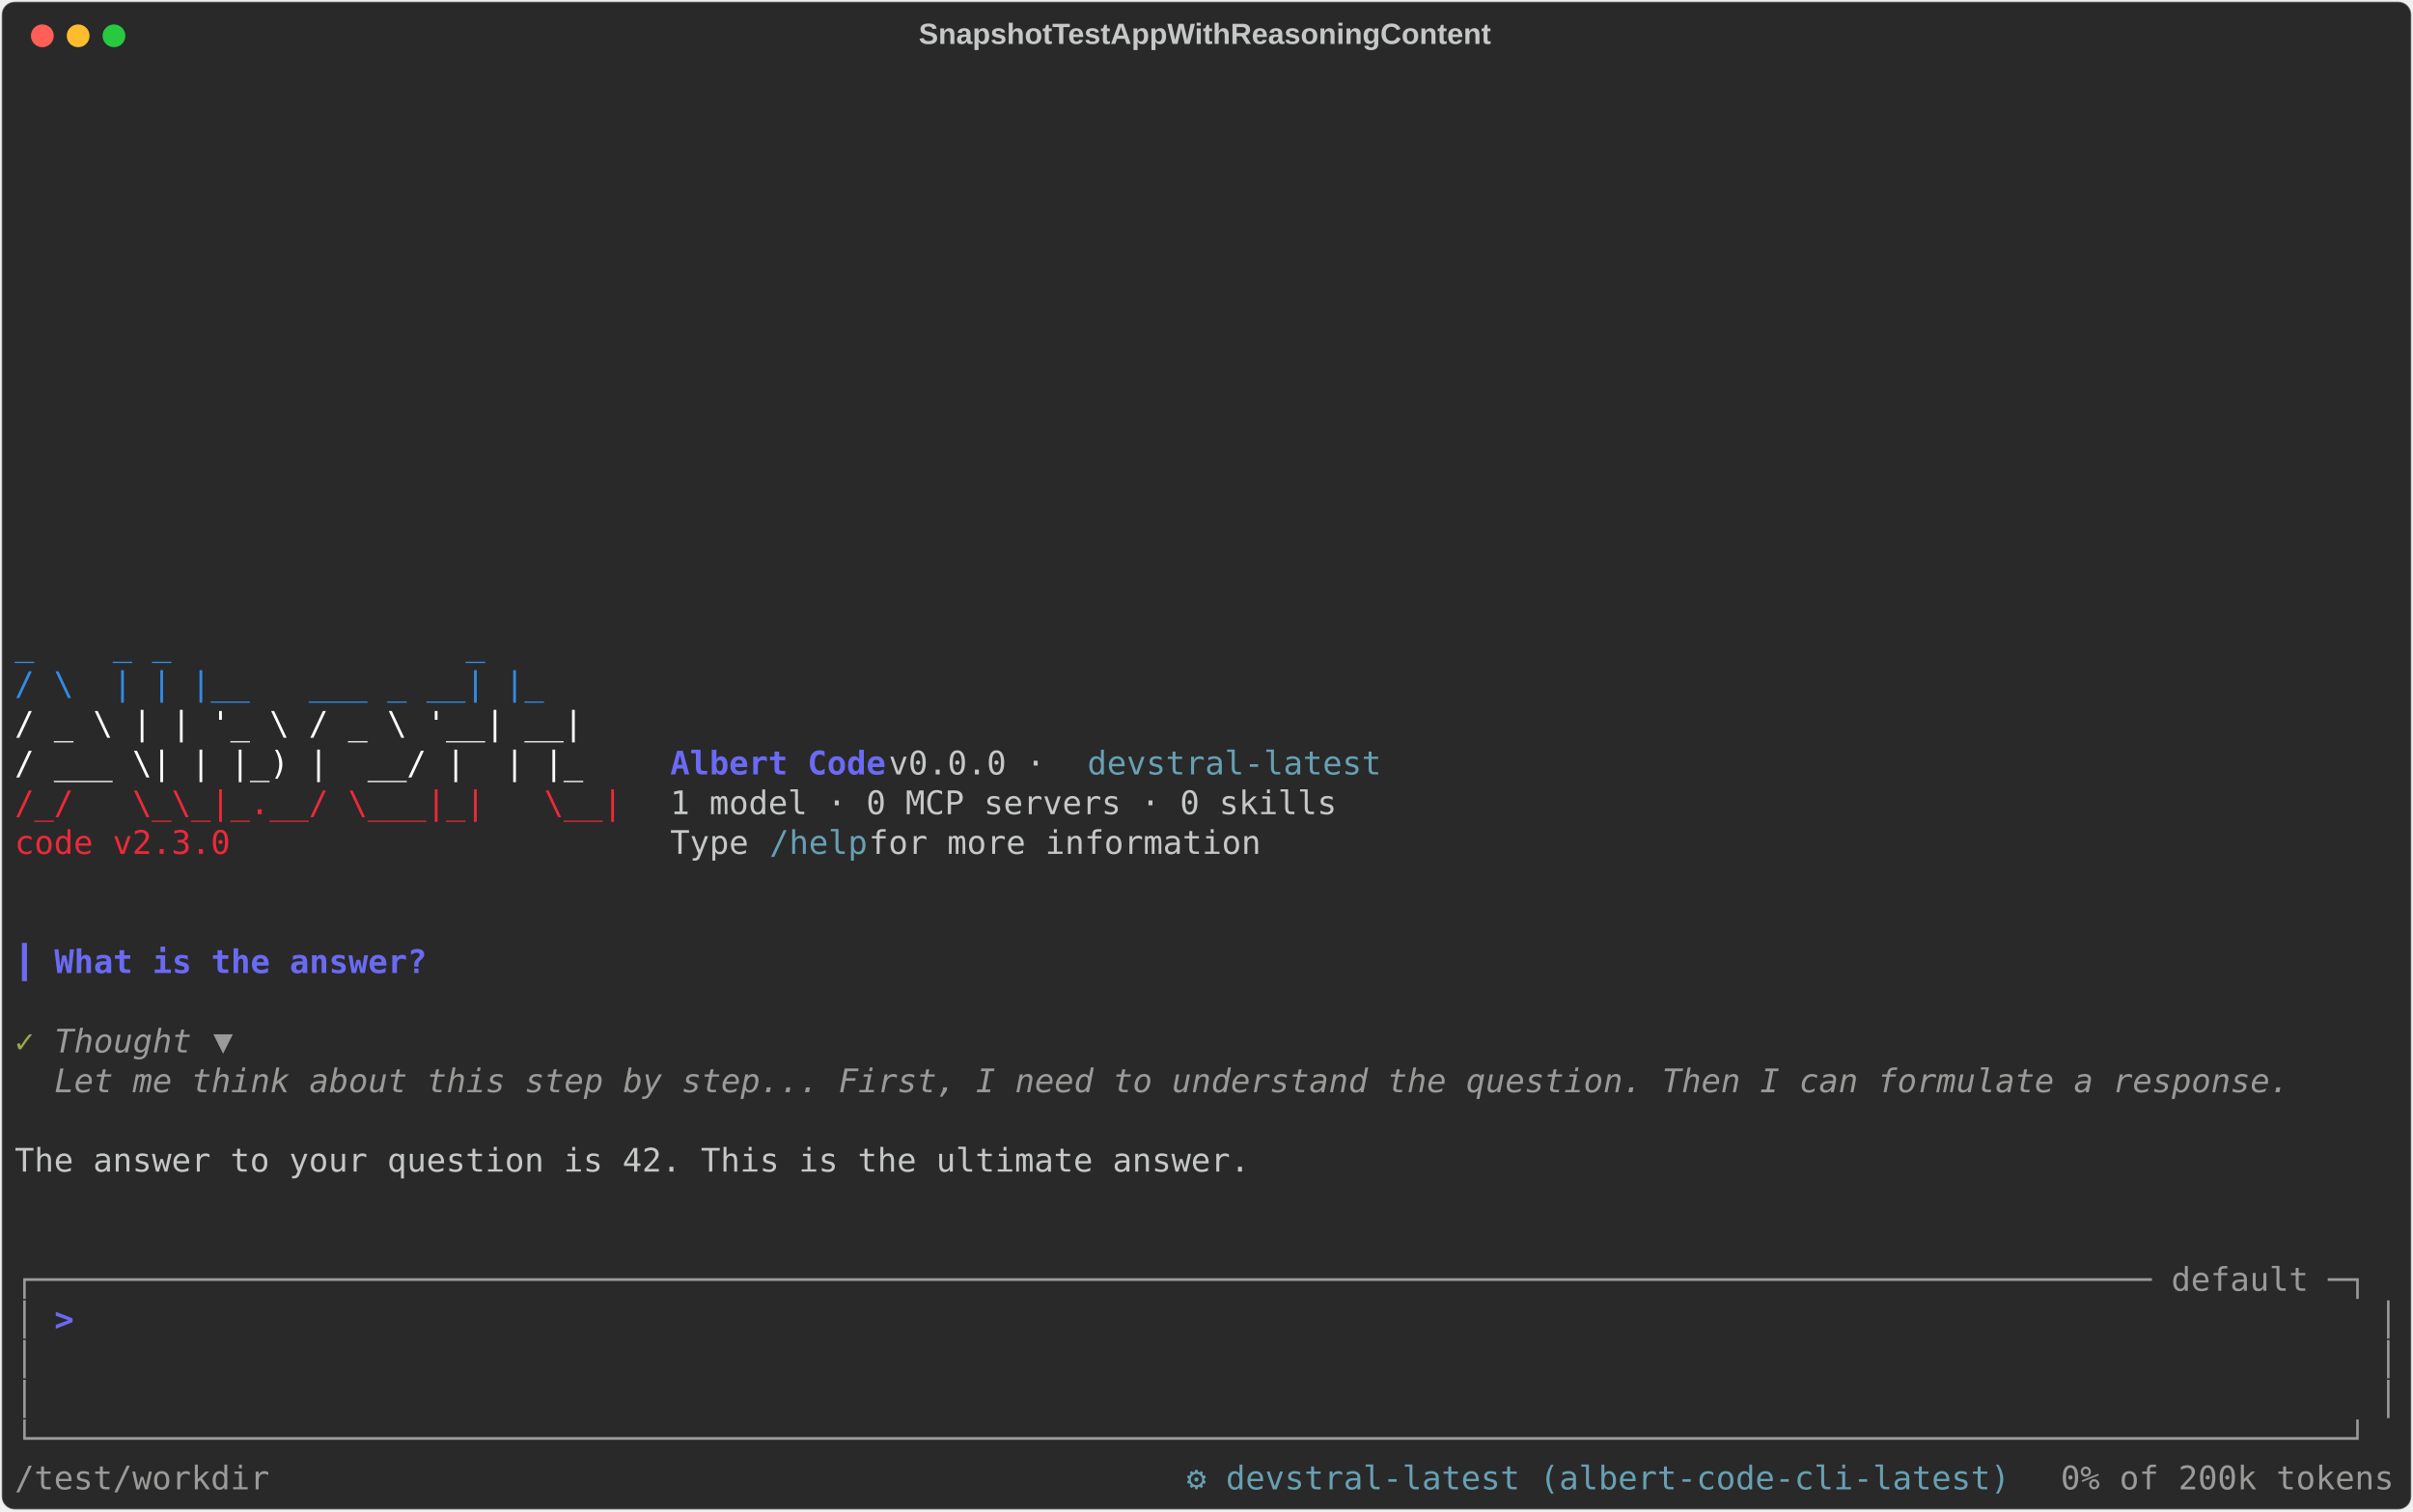
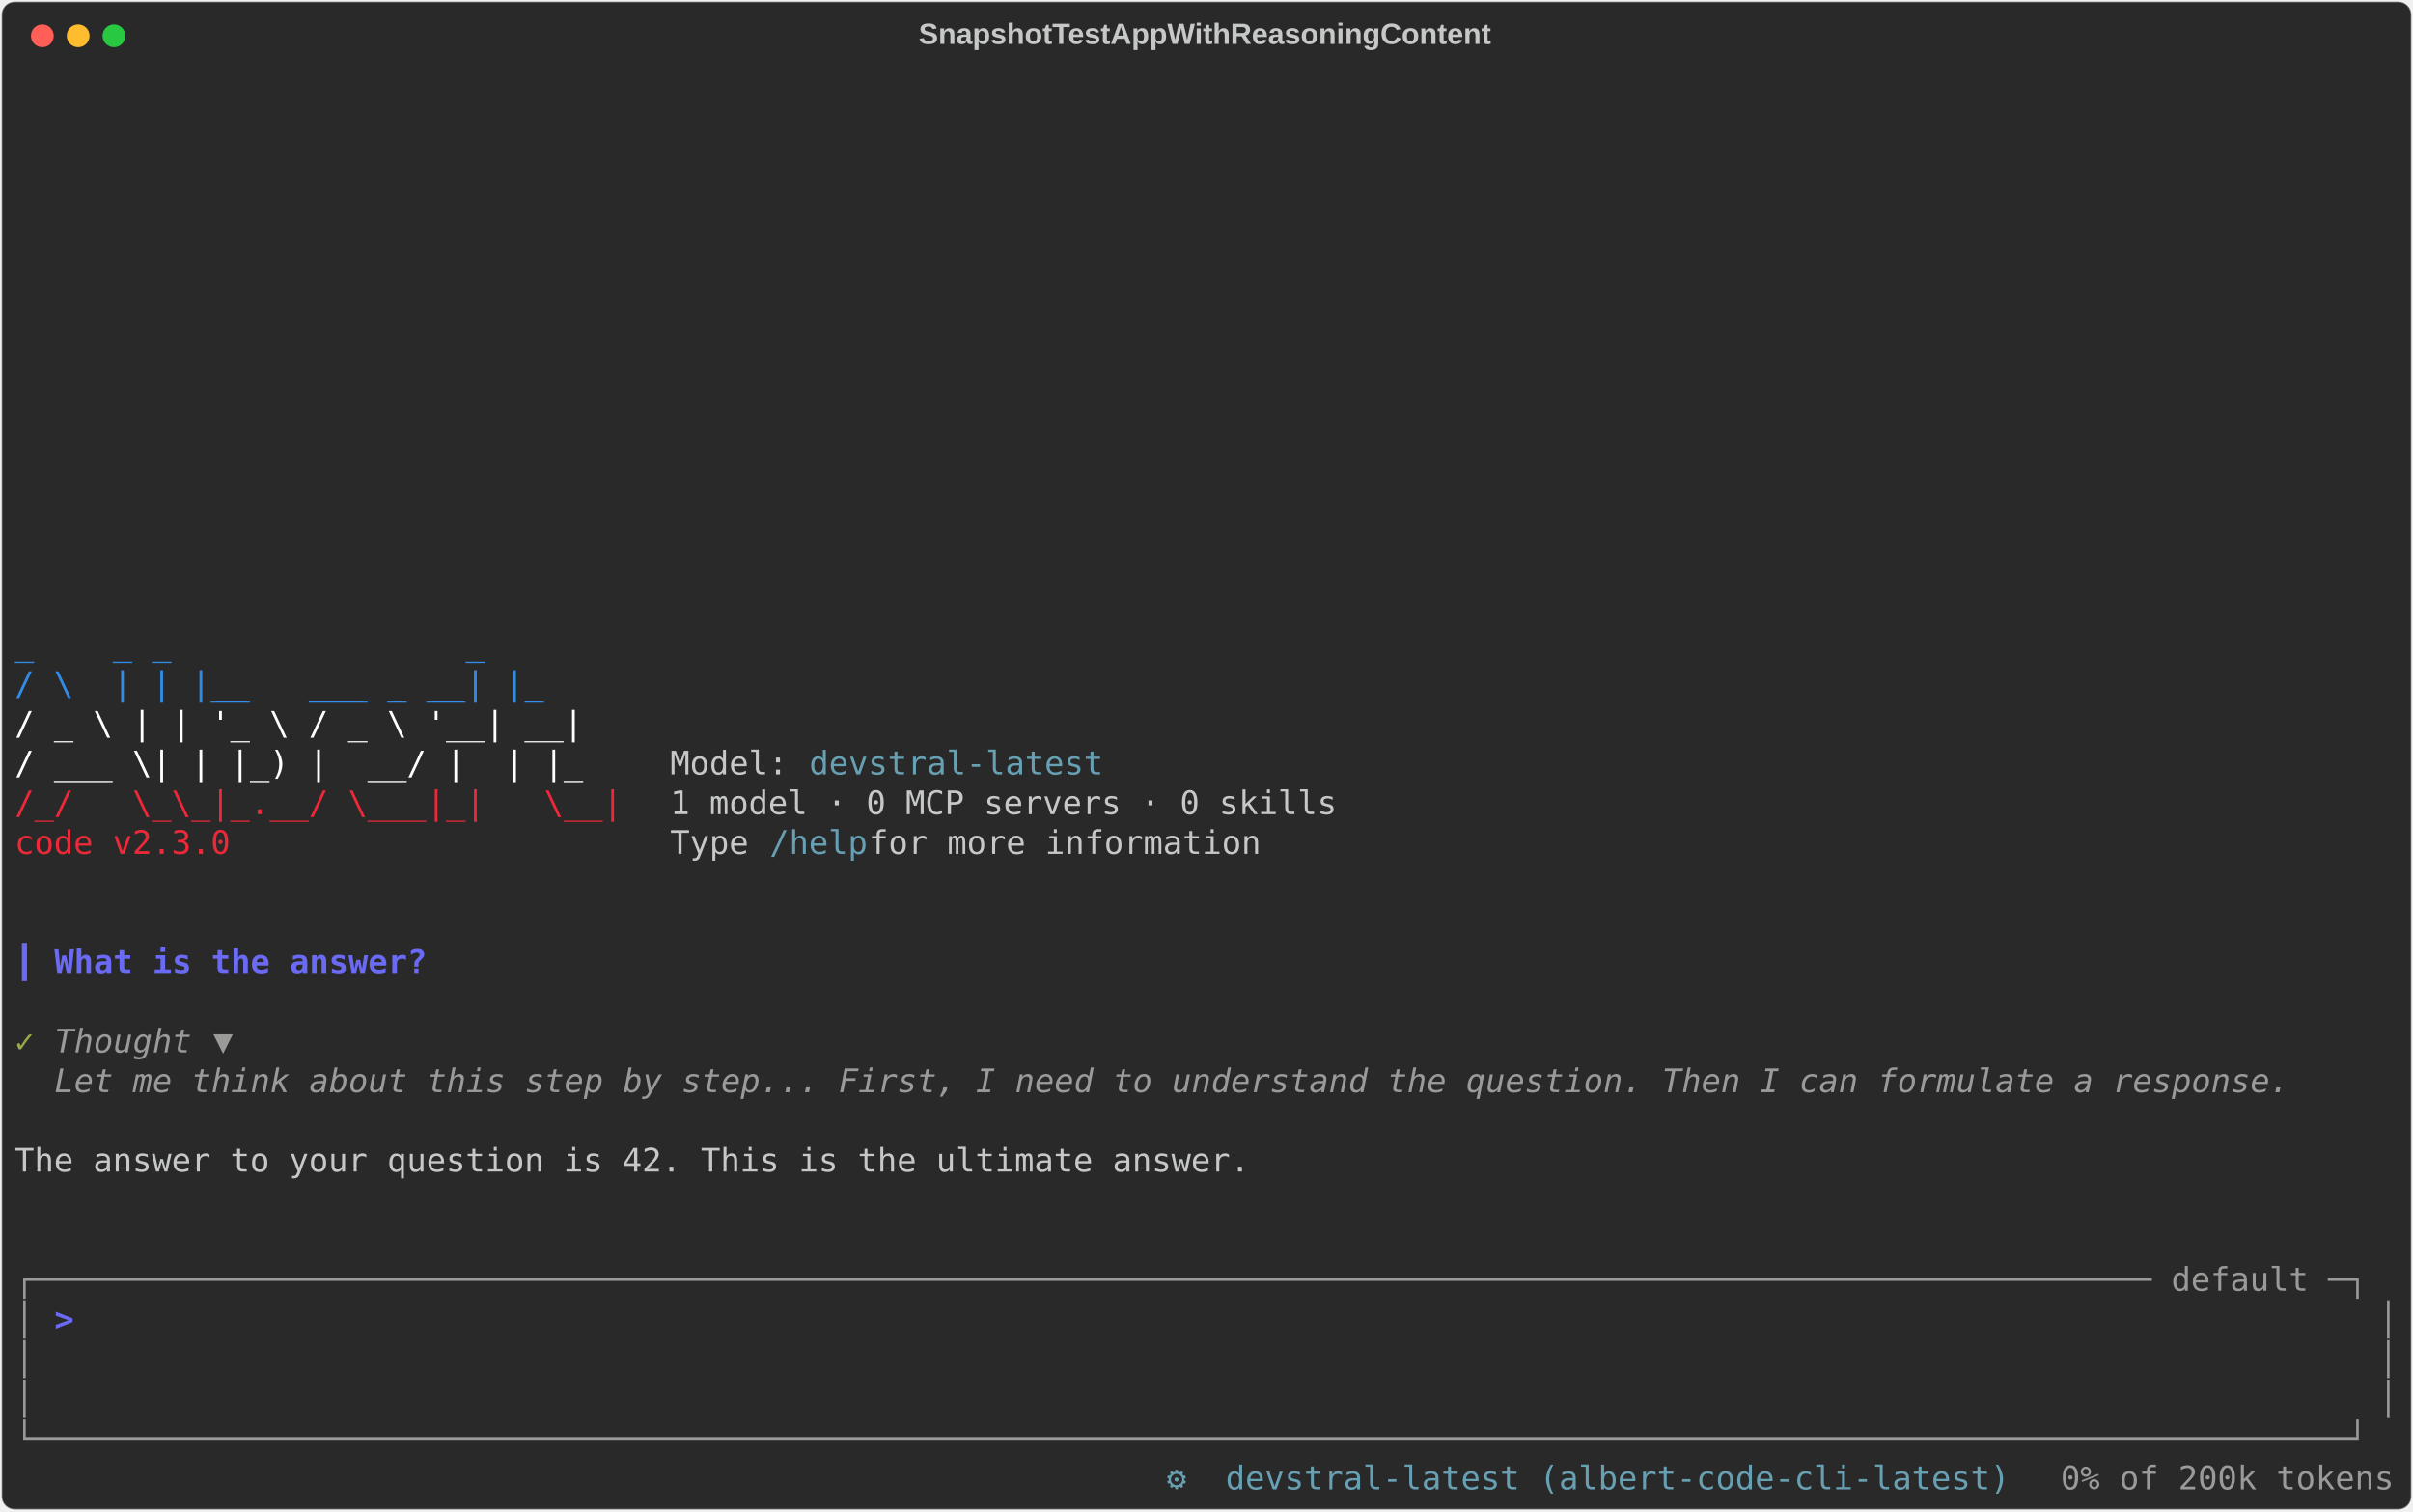
<svg xmlns="http://www.w3.org/2000/svg" class="rich-terminal" viewBox="0 0 1482 928.4">
  <style>

    @font-face {
        font-family: "Fira Code";
        src: local("FiraCode-Regular"),
                url("https://cdnjs.cloudflare.com/ajax/libs/firacode/6.2.0/woff2/FiraCode-Regular.woff2") format("woff2"),
                url("https://cdnjs.cloudflare.com/ajax/libs/firacode/6.2.0/woff/FiraCode-Regular.woff") format("woff");
        font-style: normal;
        font-weight: 400;
    }
    @font-face {
        font-family: "Fira Code";
        src: local("FiraCode-Bold"),
                url("https://cdnjs.cloudflare.com/ajax/libs/firacode/6.2.0/woff2/FiraCode-Bold.woff2") format("woff2"),
                url("https://cdnjs.cloudflare.com/ajax/libs/firacode/6.2.0/woff/FiraCode-Bold.woff") format("woff");
        font-style: bold;
        font-weight: 700;
    }

    .terminal-matrix {
        font-family: Fira Code, monospace;
        font-size: 20px;
        line-height: 24.4px;
        font-variant-east-asian: full-width;
    }

    .terminal-title {
        font-size: 18px;
        font-weight: bold;
        font-family: arial;
    }

    .terminal-r1 { fill: #c5c8c6 }
.terminal-r2 { fill: #318ce7 }
.terminal-r3 { fill: #ffffff }
- .terminal-r4 { fill: #6a6af4;font-weight: bold }
- .terminal-r5 { fill: #68a0b3 }
- .terminal-r6 { fill: #ed2939 }
- .terminal-r7 { fill: #6a6af4 }
+ .terminal-r4 { fill: #68a0b3 }
+ .terminal-r5 { fill: #ed2939 }
+ .terminal-r6 { fill: #6a6af4 }
+ .terminal-r7 { fill: #6a6af4;font-weight: bold }
.terminal-r8 { fill: #98a84b }
.terminal-r9 { fill: #9a9b99;font-style: italic; }
.terminal-r10 { fill: #9a9b99 }
    </style>
  <defs>
    <clipPath id="terminal-clip-terminal">
      <rect x="0" y="0" width="1463.0" height="877.4" />
    </clipPath>
    <clipPath id="terminal-line-0">
      <rect x="0" y="1.5" width="1464" height="24.65" />
    </clipPath>
    <clipPath id="terminal-line-1">
      <rect x="0" y="25.9" width="1464" height="24.65" />
    </clipPath>
    <clipPath id="terminal-line-2">
      <rect x="0" y="50.3" width="1464" height="24.65" />
    </clipPath>
    <clipPath id="terminal-line-3">
      <rect x="0" y="74.7" width="1464" height="24.65" />
    </clipPath>
    <clipPath id="terminal-line-4">
      <rect x="0" y="99.1" width="1464" height="24.65" />
    </clipPath>
    <clipPath id="terminal-line-5">
      <rect x="0" y="123.5" width="1464" height="24.65" />
    </clipPath>
    <clipPath id="terminal-line-6">
      <rect x="0" y="147.9" width="1464" height="24.65" />
    </clipPath>
    <clipPath id="terminal-line-7">
      <rect x="0" y="172.3" width="1464" height="24.65" />
    </clipPath>
    <clipPath id="terminal-line-8">
      <rect x="0" y="196.7" width="1464" height="24.65" />
    </clipPath>
    <clipPath id="terminal-line-9">
      <rect x="0" y="221.1" width="1464" height="24.65" />
    </clipPath>
    <clipPath id="terminal-line-10">
      <rect x="0" y="245.5" width="1464" height="24.65" />
    </clipPath>
    <clipPath id="terminal-line-11">
      <rect x="0" y="269.9" width="1464" height="24.65" />
    </clipPath>
    <clipPath id="terminal-line-12">
      <rect x="0" y="294.3" width="1464" height="24.65" />
    </clipPath>
    <clipPath id="terminal-line-13">
      <rect x="0" y="318.7" width="1464" height="24.65" />
    </clipPath>
    <clipPath id="terminal-line-14">
      <rect x="0" y="343.1" width="1464" height="24.65" />
    </clipPath>
    <clipPath id="terminal-line-15">
      <rect x="0" y="367.5" width="1464" height="24.65" />
    </clipPath>
    <clipPath id="terminal-line-16">
      <rect x="0" y="391.9" width="1464" height="24.65" />
    </clipPath>
    <clipPath id="terminal-line-17">
      <rect x="0" y="416.3" width="1464" height="24.65" />
    </clipPath>
    <clipPath id="terminal-line-18">
      <rect x="0" y="440.7" width="1464" height="24.65" />
    </clipPath>
    <clipPath id="terminal-line-19">
      <rect x="0" y="465.1" width="1464" height="24.65" />
    </clipPath>
    <clipPath id="terminal-line-20">
      <rect x="0" y="489.5" width="1464" height="24.65" />
    </clipPath>
    <clipPath id="terminal-line-21">
      <rect x="0" y="513.9" width="1464" height="24.65" />
    </clipPath>
    <clipPath id="terminal-line-22">
      <rect x="0" y="538.3" width="1464" height="24.65" />
    </clipPath>
    <clipPath id="terminal-line-23">
      <rect x="0" y="562.7" width="1464" height="24.65" />
    </clipPath>
    <clipPath id="terminal-line-24">
      <rect x="0" y="587.1" width="1464" height="24.65" />
    </clipPath>
    <clipPath id="terminal-line-25">
      <rect x="0" y="611.5" width="1464" height="24.65" />
    </clipPath>
    <clipPath id="terminal-line-26">
      <rect x="0" y="635.9" width="1464" height="24.65" />
    </clipPath>
    <clipPath id="terminal-line-27">
      <rect x="0" y="660.3" width="1464" height="24.65" />
    </clipPath>
    <clipPath id="terminal-line-28">
      <rect x="0" y="684.7" width="1464" height="24.65" />
    </clipPath>
    <clipPath id="terminal-line-29">
      <rect x="0" y="709.1" width="1464" height="24.65" />
    </clipPath>
    <clipPath id="terminal-line-30">
      <rect x="0" y="733.5" width="1464" height="24.65" />
    </clipPath>
    <clipPath id="terminal-line-31">
      <rect x="0" y="757.9" width="1464" height="24.65" />
    </clipPath>
    <clipPath id="terminal-line-32">
      <rect x="0" y="782.3" width="1464" height="24.65" />
    </clipPath>
    <clipPath id="terminal-line-33">
      <rect x="0" y="806.7" width="1464" height="24.65" />
    </clipPath>
    <clipPath id="terminal-line-34">
      <rect x="0" y="831.1" width="1464" height="24.65" />
    </clipPath>
  </defs>
  <rect fill="#292929" stroke="rgba(255,255,255,0.35)" stroke-width="1" x="1" y="1" width="1480" height="926.4" rx="8" />
  <text class="terminal-title" fill="#c5c8c6" text-anchor="middle" x="740" y="27">SnapshotTestAppWithReasoningContent</text>
  <g transform="translate(26,22)">
    <circle cx="0" cy="0" r="7" fill="#ff5f57" />
    <circle cx="22" cy="0" r="7" fill="#febc2e" />
    <circle cx="44" cy="0" r="7" fill="#28c840" />
  </g>
  <g transform="translate(9, 41)" clip-path="url(#terminal-clip-terminal)">
    <g class="terminal-matrix">
      <text class="terminal-r1" x="1464" y="20" textLength="12.2" clip-path="url(#terminal-line-0)">
</text>
      <text class="terminal-r1" x="1464" y="44.4" textLength="12.2" clip-path="url(#terminal-line-1)">
</text>
      <text class="terminal-r1" x="1464" y="68.8" textLength="12.2" clip-path="url(#terminal-line-2)">
</text>
      <text class="terminal-r1" x="1464" y="93.2" textLength="12.2" clip-path="url(#terminal-line-3)">
</text>
      <text class="terminal-r1" x="1464" y="117.6" textLength="12.2" clip-path="url(#terminal-line-4)">
</text>
      <text class="terminal-r1" x="1464" y="142" textLength="12.2" clip-path="url(#terminal-line-5)">
</text>
      <text class="terminal-r1" x="1464" y="166.4" textLength="12.2" clip-path="url(#terminal-line-6)">
</text>
      <text class="terminal-r1" x="1464" y="190.8" textLength="12.2" clip-path="url(#terminal-line-7)">
</text>
      <text class="terminal-r1" x="1464" y="215.2" textLength="12.2" clip-path="url(#terminal-line-8)">
</text>
      <text class="terminal-r1" x="1464" y="239.6" textLength="12.2" clip-path="url(#terminal-line-9)">
</text>
      <text class="terminal-r1" x="1464" y="264" textLength="12.2" clip-path="url(#terminal-line-10)">
</text>
      <text class="terminal-r1" x="1464" y="288.4" textLength="12.2" clip-path="url(#terminal-line-11)">
</text>
      <text class="terminal-r1" x="1464" y="312.8" textLength="12.2" clip-path="url(#terminal-line-12)">
</text>
      <text class="terminal-r1" x="1464" y="337.2" textLength="12.2" clip-path="url(#terminal-line-13)">
</text>
      <text class="terminal-r2" x="0" y="361.6" textLength="378.2" clip-path="url(#terminal-line-14)">    _    _ _               _   </text>
      <text class="terminal-r1" x="1464" y="361.6" textLength="12.2" clip-path="url(#terminal-line-14)">
</text>
      <text class="terminal-r2" x="0" y="386" textLength="378.2" clip-path="url(#terminal-line-15)">   / \  | | |__   ___ _ __| |_ </text>
      <text class="terminal-r1" x="1464" y="386" textLength="12.2" clip-path="url(#terminal-line-15)">
</text>
      <text class="terminal-r3" x="0" y="410.4" textLength="378.2" clip-path="url(#terminal-line-16)">  / _ \ | | '_ \ / _ \ '__| __|</text>
      <text class="terminal-r1" x="1464" y="410.4" textLength="12.2" clip-path="url(#terminal-line-16)">
</text>
      <text class="terminal-r3" x="0" y="434.8" textLength="378.2" clip-path="url(#terminal-line-17)"> / ___ \| | |_) |  __/ |  | |_ </text>
-       <text class="terminal-r4" x="402.6" y="434.8" textLength="134.2" clip-path="url(#terminal-line-17)">Albert Code</text>
-       <text class="terminal-r1" x="536.8" y="434.8" textLength="122" clip-path="url(#terminal-line-17)"> v0.0.0 · </text>
-       <text class="terminal-r5" x="658.8" y="434.8" textLength="183" clip-path="url(#terminal-line-17)">devstral-latest</text>
+       <text class="terminal-r1" x="402.6" y="434.8" textLength="85.4" clip-path="url(#terminal-line-17)">Model: </text>
+       <text class="terminal-r4" x="488" y="434.8" textLength="183" clip-path="url(#terminal-line-17)">devstral-latest</text>
      <text class="terminal-r1" x="1464" y="434.8" textLength="12.2" clip-path="url(#terminal-line-17)">
</text>
-       <text class="terminal-r6" x="0" y="459.2" textLength="378.2" clip-path="url(#terminal-line-18)">/_/   \_\_|_.__/ \___|_|   \__|</text>
+       <text class="terminal-r5" x="0" y="459.2" textLength="378.2" clip-path="url(#terminal-line-18)">/_/   \_\_|_.__/ \___|_|   \__|</text>
      <text class="terminal-r1" x="402.6" y="459.2" textLength="414.8" clip-path="url(#terminal-line-18)">1 model · 0 MCP servers · 0 skills</text>
      <text class="terminal-r1" x="1464" y="459.2" textLength="12.2" clip-path="url(#terminal-line-18)">
</text>
-       <text class="terminal-r6" x="0" y="483.6" textLength="353.8" clip-path="url(#terminal-line-19)">                  code v2.3.0</text>
+       <text class="terminal-r5" x="0" y="483.6" textLength="353.8" clip-path="url(#terminal-line-19)">                  code v2.3.0</text>
      <text class="terminal-r1" x="402.6" y="483.6" textLength="61" clip-path="url(#terminal-line-19)">Type </text>
-       <text class="terminal-r5" x="463.6" y="483.6" textLength="61" clip-path="url(#terminal-line-19)">/help</text>
+       <text class="terminal-r4" x="463.6" y="483.6" textLength="61" clip-path="url(#terminal-line-19)">/help</text>
      <text class="terminal-r1" x="524.6" y="483.6" textLength="256.2" clip-path="url(#terminal-line-19)"> for more information</text>
      <text class="terminal-r1" x="1464" y="483.6" textLength="12.2" clip-path="url(#terminal-line-19)">
</text>
      <text class="terminal-r1" x="1464" y="508" textLength="12.2" clip-path="url(#terminal-line-20)">
</text>
      <text class="terminal-r1" x="1464" y="532.4" textLength="12.2" clip-path="url(#terminal-line-21)">
</text>
-       <text class="terminal-r7" x="0" y="556.8" textLength="12.2" clip-path="url(#terminal-line-22)">┃</text>
-       <text class="terminal-r4" x="24.4" y="556.8" textLength="231.8" clip-path="url(#terminal-line-22)">What is the answer?</text>
+       <text class="terminal-r6" x="0" y="556.8" textLength="12.2" clip-path="url(#terminal-line-22)">┃</text>
+       <text class="terminal-r7" x="24.4" y="556.8" textLength="231.8" clip-path="url(#terminal-line-22)">What is the answer?</text>
      <text class="terminal-r1" x="1464" y="556.8" textLength="12.2" clip-path="url(#terminal-line-22)">
</text>
      <text class="terminal-r1" x="1464" y="581.2" textLength="12.2" clip-path="url(#terminal-line-23)">
</text>
      <text class="terminal-r8" x="0" y="605.6" textLength="12.2" clip-path="url(#terminal-line-24)">✓</text>
      <text class="terminal-r9" x="24.4" y="605.6" textLength="85.4" clip-path="url(#terminal-line-24)">Thought</text>
      <text class="terminal-r9" x="122" y="605.6" textLength="12.2" clip-path="url(#terminal-line-24)">▼</text>
      <text class="terminal-r1" x="1464" y="605.6" textLength="12.2" clip-path="url(#terminal-line-24)">
</text>
      <text class="terminal-r9" x="24.4" y="630" textLength="1390.8" clip-path="url(#terminal-line-25)">Let me think about this step by step... First, I need to understand the question. Then I can formulate a response.</text>
      <text class="terminal-r1" x="1464" y="630" textLength="12.2" clip-path="url(#terminal-line-25)">
</text>
      <text class="terminal-r1" x="1464" y="654.4" textLength="12.2" clip-path="url(#terminal-line-26)">
</text>
      <text class="terminal-r1" x="0" y="678.8" textLength="768.6" clip-path="url(#terminal-line-27)">The answer to your question is 42. This is the ultimate answer.</text>
      <text class="terminal-r1" x="1464" y="678.8" textLength="12.2" clip-path="url(#terminal-line-27)">
</text>
      <text class="terminal-r1" x="1464" y="703.2" textLength="12.2" clip-path="url(#terminal-line-28)">
</text>
      <text class="terminal-r1" x="1464" y="727.6" textLength="12.2" clip-path="url(#terminal-line-29)">
</text>
      <text class="terminal-r10" x="0" y="752" textLength="1464" clip-path="url(#terminal-line-30)">┌──────────────────────────────────────────────────────────────────────────────────────────────────────────── default ─┐</text>
      <text class="terminal-r1" x="1464" y="752" textLength="12.2" clip-path="url(#terminal-line-30)">
</text>
      <text class="terminal-r10" x="0" y="776.4" textLength="12.2" clip-path="url(#terminal-line-31)">│</text>
-       <text class="terminal-r4" x="24.4" y="776.4" textLength="12.2" clip-path="url(#terminal-line-31)">&gt;</text>
+       <text class="terminal-r7" x="24.4" y="776.4" textLength="12.2" clip-path="url(#terminal-line-31)">&gt;</text>
      <text class="terminal-r10" x="1451.8" y="776.4" textLength="12.2" clip-path="url(#terminal-line-31)">│</text>
      <text class="terminal-r1" x="1464" y="776.4" textLength="12.2" clip-path="url(#terminal-line-31)">
</text>
      <text class="terminal-r10" x="0" y="800.8" textLength="12.2" clip-path="url(#terminal-line-32)">│</text>
      <text class="terminal-r10" x="1451.8" y="800.8" textLength="12.2" clip-path="url(#terminal-line-32)">│</text>
      <text class="terminal-r1" x="1464" y="800.8" textLength="12.2" clip-path="url(#terminal-line-32)">
</text>
      <text class="terminal-r10" x="0" y="825.2" textLength="12.2" clip-path="url(#terminal-line-33)">│</text>
      <text class="terminal-r10" x="1451.8" y="825.2" textLength="12.2" clip-path="url(#terminal-line-33)">│</text>
      <text class="terminal-r1" x="1464" y="825.2" textLength="12.2" clip-path="url(#terminal-line-33)">
</text>
      <text class="terminal-r10" x="0" y="849.6" textLength="1464" clip-path="url(#terminal-line-34)">└──────────────────────────────────────────────────────────────────────────────────────────────────────────────────────┘</text>
      <text class="terminal-r1" x="1464" y="849.6" textLength="12.2" clip-path="url(#terminal-line-34)">
</text>
-       <text class="terminal-r10" x="0" y="874" textLength="158.6" clip-path="url(#terminal-line-35)">/test/workdir</text>
-       <text class="terminal-r5" x="719.8" y="874" textLength="512.4" clip-path="url(#terminal-line-35)">⚙ devstral-latest (albert-code-cli-latest)</text>
+       <text class="terminal-r4" x="707.6" y="874" textLength="524.6" clip-path="url(#terminal-line-35)">⚙  devstral-latest (albert-code-cli-latest)</text>
      <text class="terminal-r10" x="1256.6" y="874" textLength="207.4" clip-path="url(#terminal-line-35)">0% of 200k tokens</text>
    </g>
  </g>
</svg>
